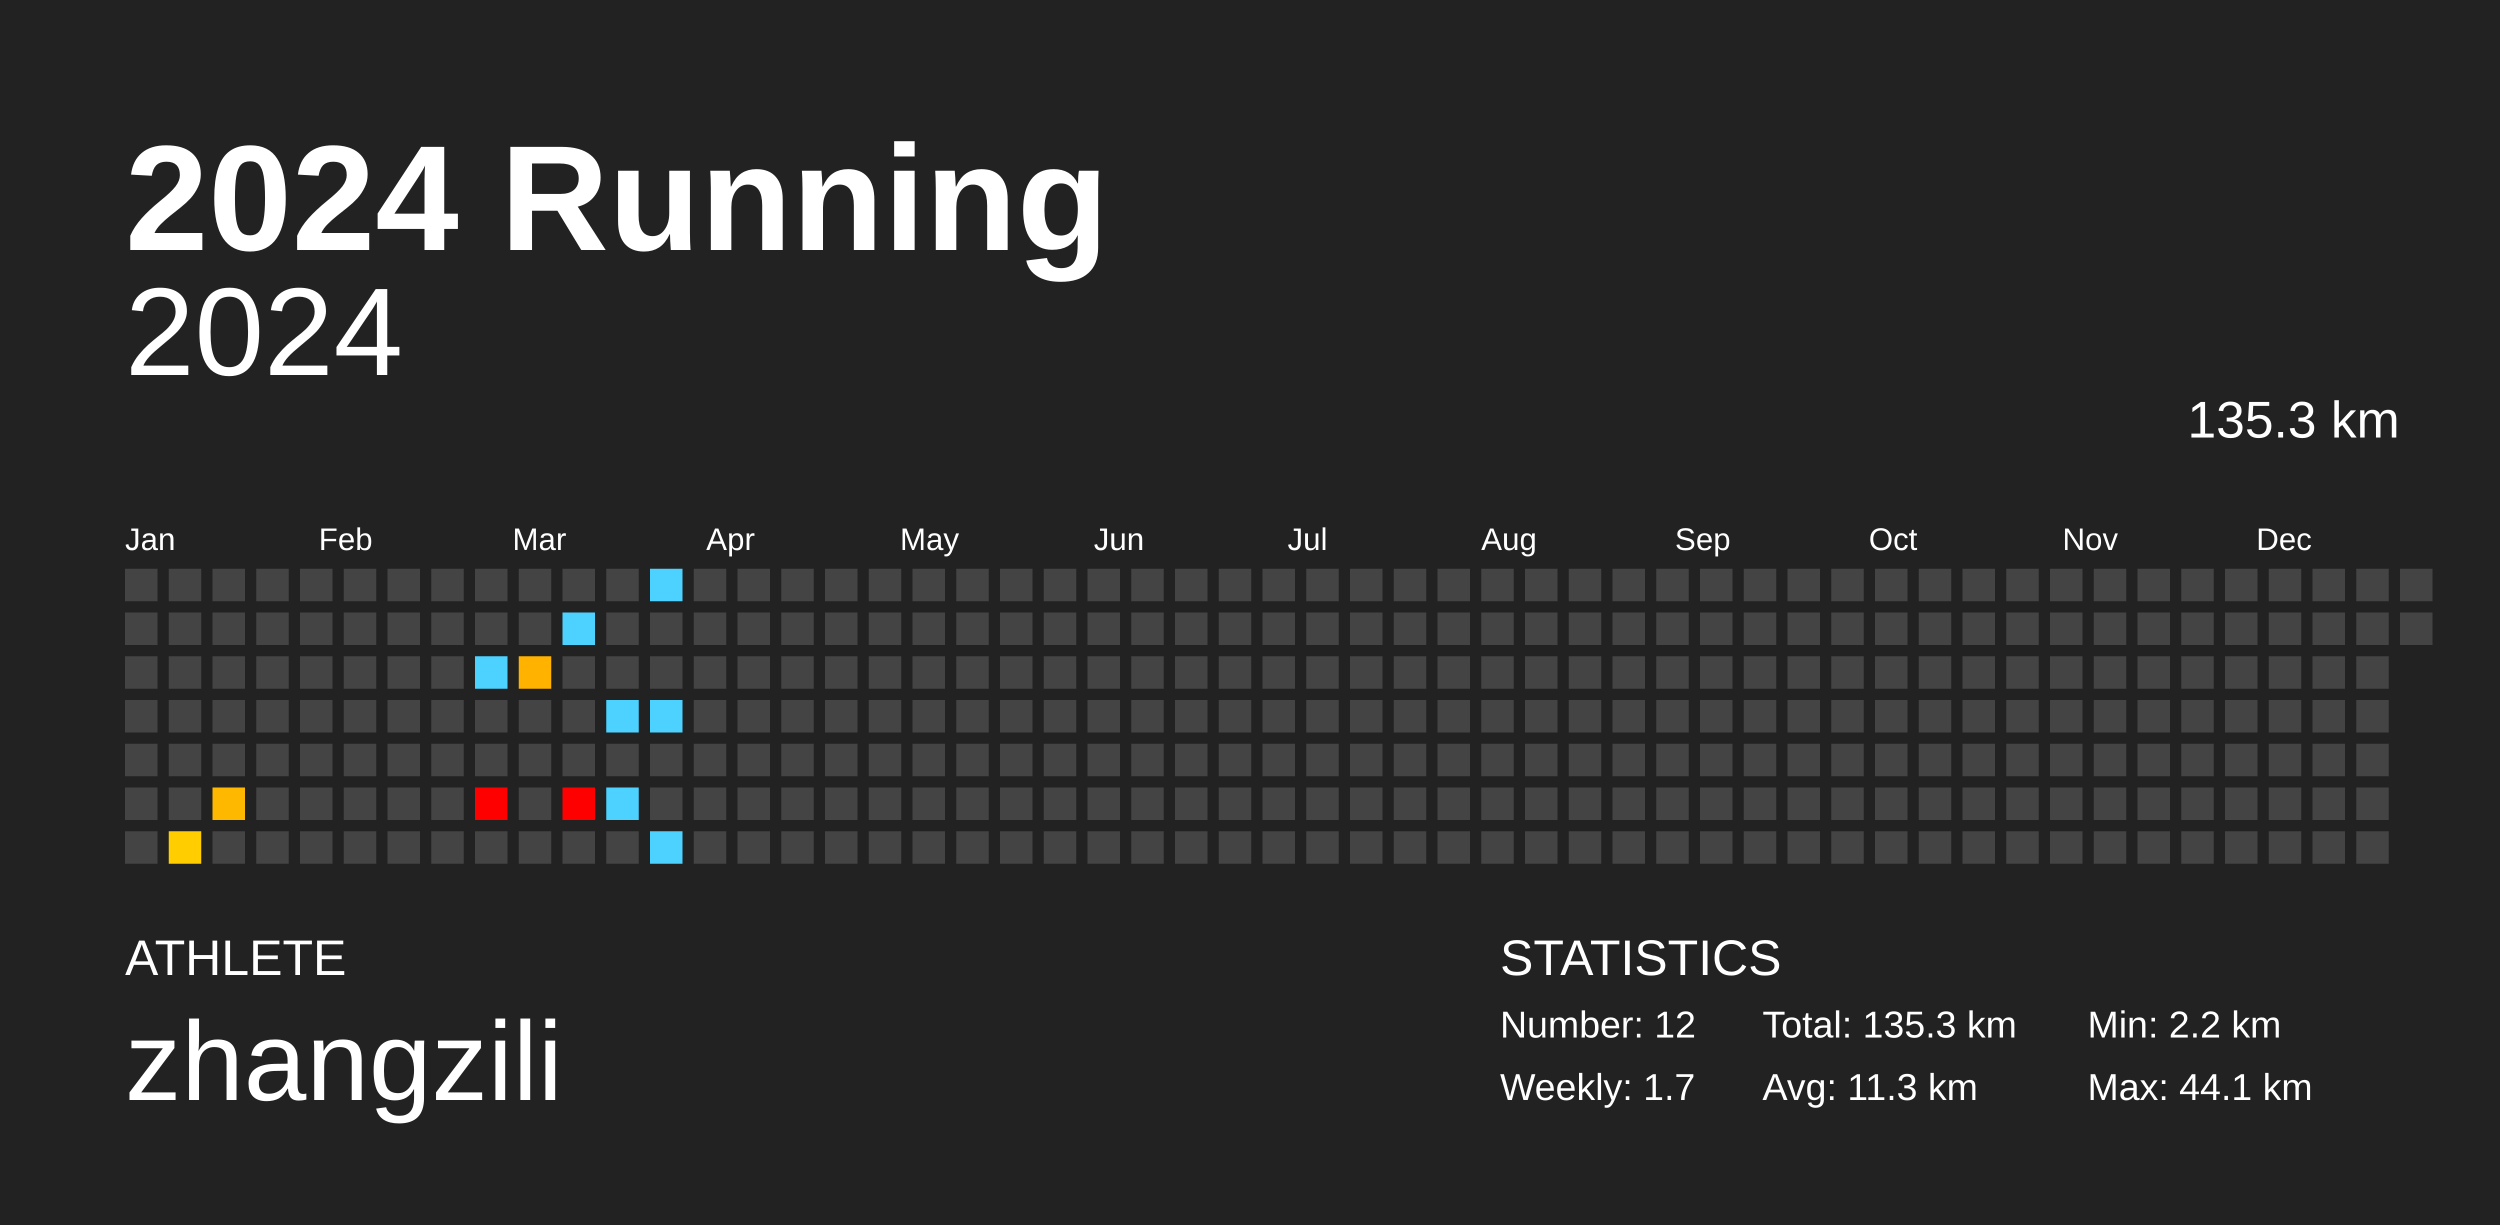
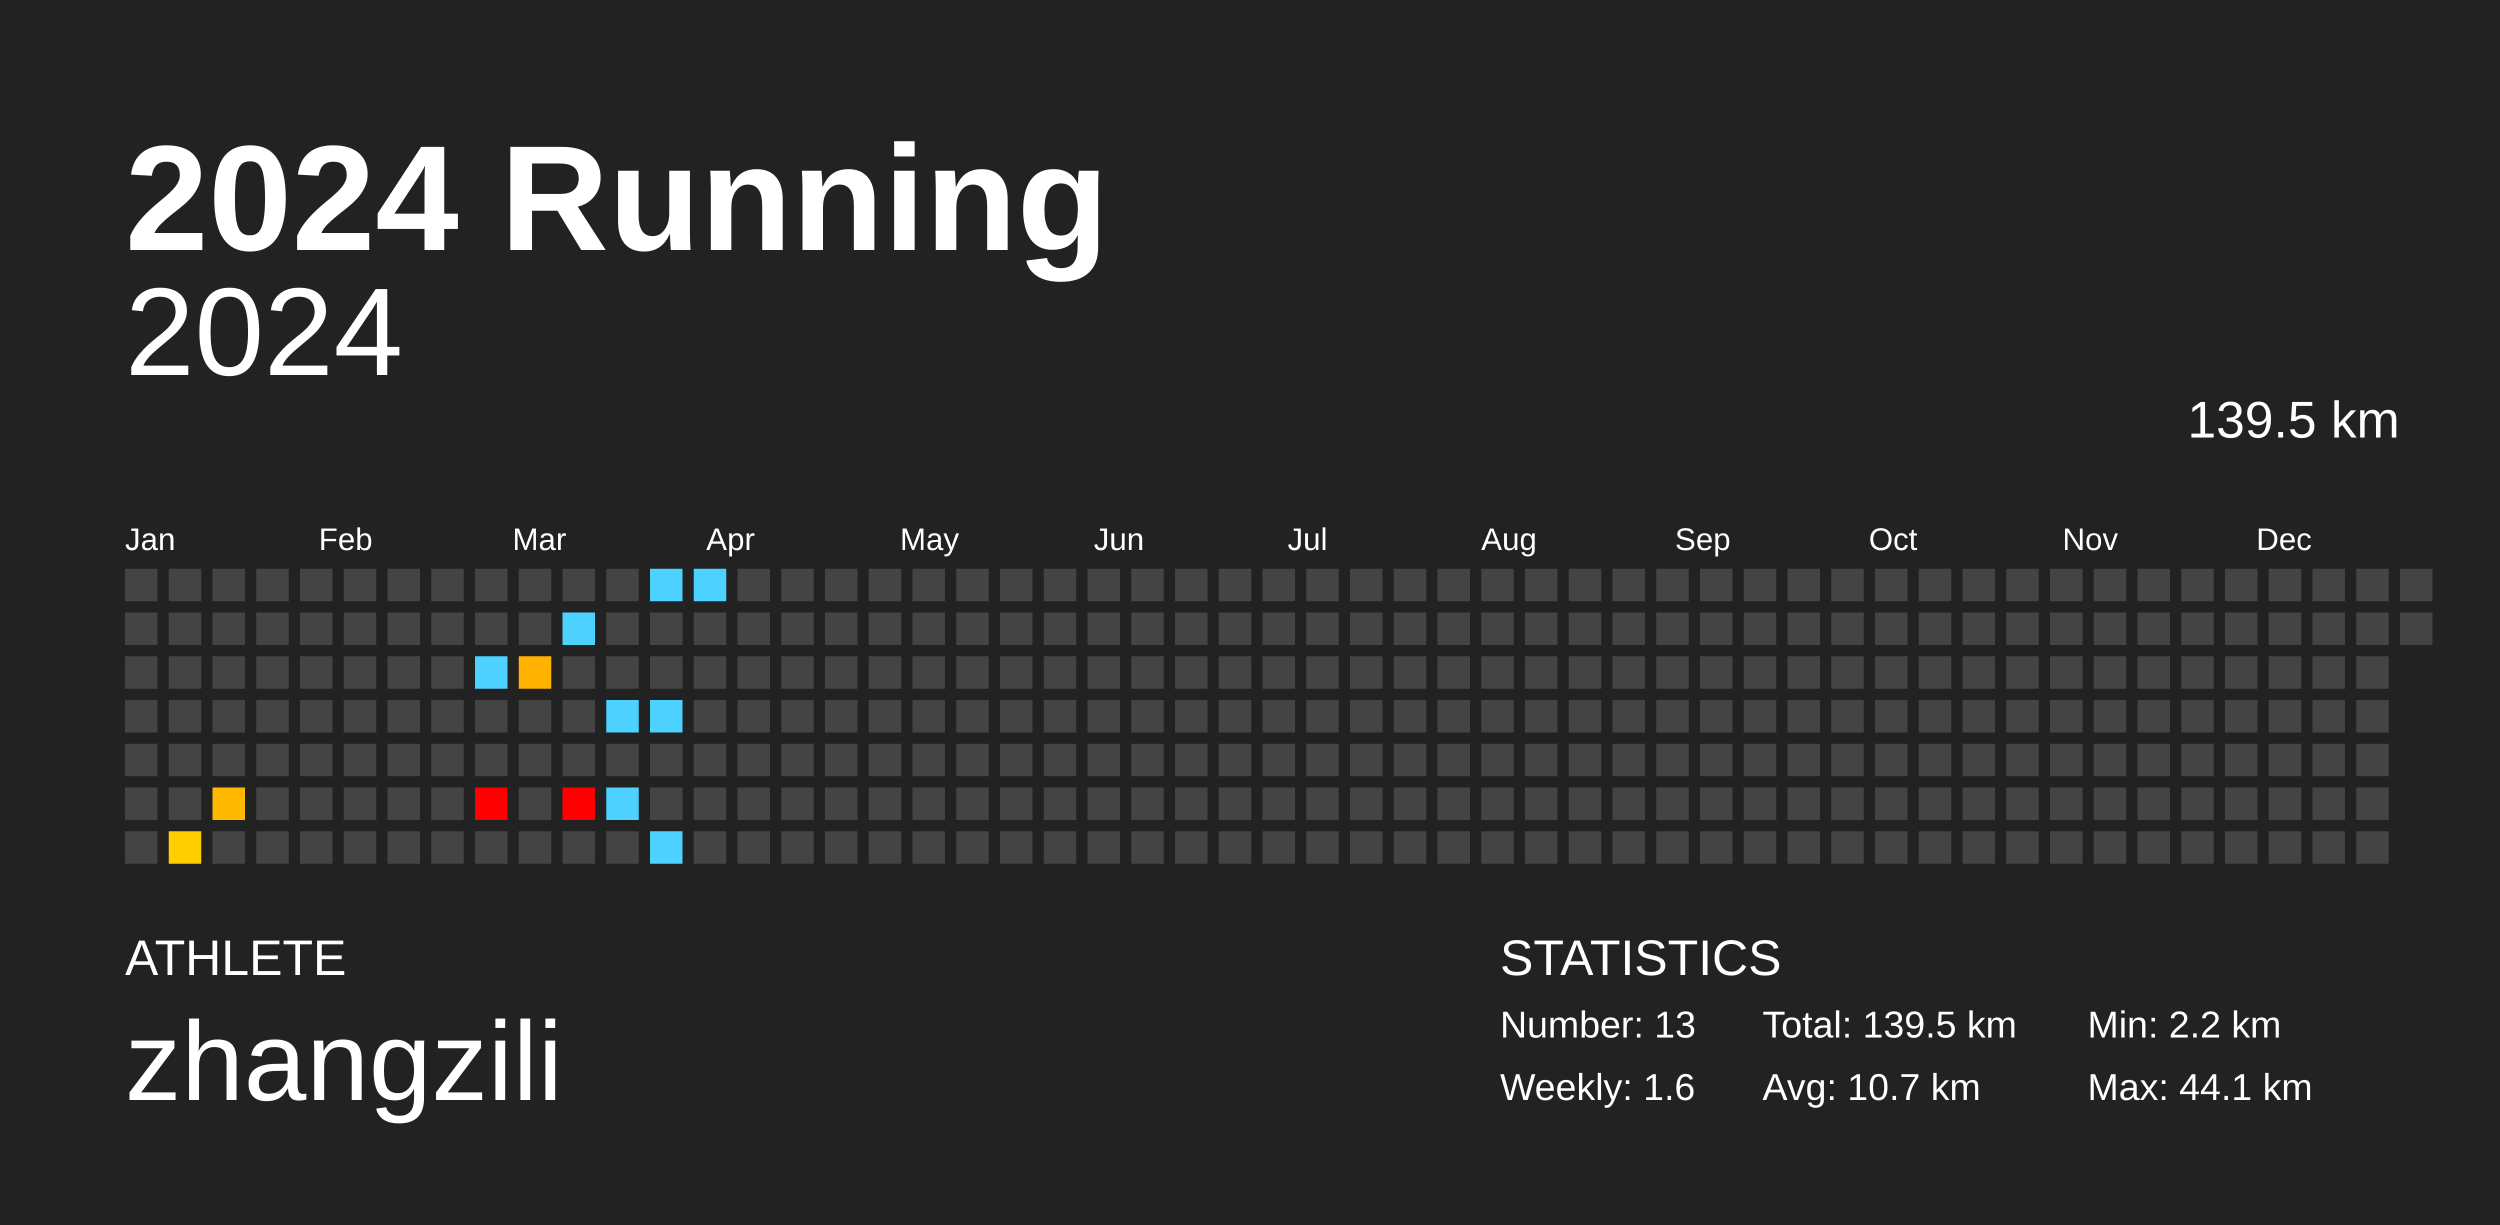
<svg xmlns="http://www.w3.org/2000/svg" baseProfile="full" height="98mm" version="1.1" viewBox="0,0,200,98" width="200mm">
  <defs />
  <rect fill="#222222" height="98" width="200" x="0" y="0" />
  <text fill="#FFFFFF" style="font-size:12px; font-family:Arial; font-weight:bold;" x="10" y="20">2024 Running</text>
  <text fill="#FFFFFF" style="font-size:4px; font-family:Arial" x="10" y="78">ATHLETE</text>
  <text fill="#FFFFFF" style="font-size:9px; font-family:Arial" x="10" y="88">zhangzili</text>
  <text fill="#FFFFFF" style="font-size:4px; font-family:Arial" x="120" y="78">STATISTICS</text>
-   <text fill="#FFFFFF" style="font-size:3px; font-family:Arial" x="120" y="83">Number: 12</text>
-   <text fill="#FFFFFF" style="font-size:3px; font-family:Arial" x="120" y="88">Weekly: 1.7</text>
-   <text fill="#FFFFFF" style="font-size:3px; font-family:Arial" x="141" y="83">Total: 135.3 km</text>
-   <text fill="#FFFFFF" style="font-size:3px; font-family:Arial" x="141" y="88">Avg: 11.3 km</text>
+   <text fill="#FFFFFF" style="font-size:3px; font-family:Arial" x="120" y="83">Number: 13</text>
+   <text fill="#FFFFFF" style="font-size:3px; font-family:Arial" x="120" y="88">Weekly: 1.6</text>
+   <text fill="#FFFFFF" style="font-size:3px; font-family:Arial" x="141" y="83">Total: 139.5 km</text>
+   <text fill="#FFFFFF" style="font-size:3px; font-family:Arial" x="141" y="88">Avg: 10.7 km</text>
  <text fill="#FFFFFF" style="font-size:3px; font-family:Arial" x="167" y="83">Min: 2.2 km</text>
  <text fill="#FFFFFF" style="font-size:3px; font-family:Arial" x="167" y="88">Max: 44.1 km</text>
  <text alignment-baseline="hanging" fill="#FFFFFF" style="font-size:10.0px; font-family:Arial;" x="10" y="30">2024</text>
-   <text alignment-baseline="hanging" fill="#FFFFFF" style="font-size:4.125px; font-family:Arial;" x="175" y="35">135.3 km</text>
+   <text alignment-baseline="hanging" fill="#FFFFFF" style="font-size:4.125px; font-family:Arial;" x="175" y="35">139.5 km</text>
  <text fill="#FFFFFF" style="font-size:2.5px; font-family:Arial" x="10.0" y="44">Jan</text>
  <text fill="#FFFFFF" style="font-size:2.5px; font-family:Arial" x="25.5" y="44">Feb</text>
  <text fill="#FFFFFF" style="font-size:2.5px; font-family:Arial" x="41.0" y="44">Mar</text>
  <text fill="#FFFFFF" style="font-size:2.5px; font-family:Arial" x="56.5" y="44">Apr</text>
  <text fill="#FFFFFF" style="font-size:2.5px; font-family:Arial" x="72.0" y="44">May</text>
  <text fill="#FFFFFF" style="font-size:2.5px; font-family:Arial" x="87.5" y="44">Jun</text>
  <text fill="#FFFFFF" style="font-size:2.5px; font-family:Arial" x="103.0" y="44">Jul</text>
  <text fill="#FFFFFF" style="font-size:2.5px; font-family:Arial" x="118.5" y="44">Aug</text>
  <text fill="#FFFFFF" style="font-size:2.5px; font-family:Arial" x="134.0" y="44">Sep</text>
  <text fill="#FFFFFF" style="font-size:2.5px; font-family:Arial" x="149.5" y="44">Oct</text>
  <text fill="#FFFFFF" style="font-size:2.5px; font-family:Arial" x="165.0" y="44">Nov</text>
  <text fill="#FFFFFF" style="font-size:2.5px; font-family:Arial" x="180.5" y="44">Dec</text>
  <rect fill="#444444" height="2.6" width="2.6" x="10.0" y="45.5" />
  <rect fill="#444444" height="2.6" width="2.6" x="10.0" y="49.0" />
  <rect fill="#444444" height="2.6" width="2.6" x="10.0" y="52.5" />
  <rect fill="#444444" height="2.6" width="2.6" x="10.0" y="56.0" />
  <rect fill="#444444" height="2.6" width="2.6" x="10.0" y="59.5" />
  <rect fill="#444444" height="2.6" width="2.6" x="10.0" y="63.0" />
  <rect fill="#444444" height="2.6" width="2.6" x="10.0" y="66.5" />
  <rect fill="#444444" height="2.6" width="2.6" x="13.5" y="45.5" />
  <rect fill="#444444" height="2.6" width="2.6" x="13.5" y="49.0" />
  <rect fill="#444444" height="2.6" width="2.6" x="13.5" y="52.5" />
  <rect fill="#444444" height="2.6" width="2.6" x="13.5" y="56.0" />
  <rect fill="#444444" height="2.6" width="2.6" x="13.5" y="59.5" />
  <rect fill="#444444" height="2.6" width="2.6" x="13.5" y="63.0" />
  <rect fill="#ffcd00" height="2.6" width="2.6" x="13.5" y="66.5" />
  <rect fill="#444444" height="2.6" width="2.6" x="17.0" y="45.5" />
  <rect fill="#444444" height="2.6" width="2.6" x="17.0" y="49.0" />
  <rect fill="#444444" height="2.6" width="2.6" x="17.0" y="52.5" />
  <rect fill="#444444" height="2.6" width="2.6" x="17.0" y="56.0" />
  <rect fill="#444444" height="2.6" width="2.6" x="17.0" y="59.5" />
  <rect fill="#ffb800" height="2.6" width="2.6" x="17.0" y="63.0" />
  <rect fill="#444444" height="2.6" width="2.6" x="17.0" y="66.5" />
  <rect fill="#444444" height="2.6" width="2.6" x="20.5" y="45.5" />
  <rect fill="#444444" height="2.6" width="2.6" x="20.5" y="49.0" />
  <rect fill="#444444" height="2.6" width="2.6" x="20.5" y="52.5" />
  <rect fill="#444444" height="2.6" width="2.6" x="20.5" y="56.0" />
  <rect fill="#444444" height="2.6" width="2.6" x="20.5" y="59.5" />
  <rect fill="#444444" height="2.6" width="2.6" x="20.5" y="63.0" />
  <rect fill="#444444" height="2.6" width="2.6" x="20.5" y="66.5" />
  <rect fill="#444444" height="2.6" width="2.6" x="24.0" y="45.5" />
  <rect fill="#444444" height="2.6" width="2.6" x="24.0" y="49.0" />
  <rect fill="#444444" height="2.6" width="2.6" x="24.0" y="52.5" />
  <rect fill="#444444" height="2.6" width="2.6" x="24.0" y="56.0" />
  <rect fill="#444444" height="2.6" width="2.6" x="24.0" y="59.5" />
  <rect fill="#444444" height="2.6" width="2.6" x="24.0" y="63.0" />
  <rect fill="#444444" height="2.6" width="2.6" x="24.0" y="66.5" />
  <rect fill="#444444" height="2.6" width="2.6" x="27.5" y="45.5" />
  <rect fill="#444444" height="2.6" width="2.6" x="27.5" y="49.0" />
  <rect fill="#444444" height="2.6" width="2.6" x="27.5" y="52.5" />
  <rect fill="#444444" height="2.6" width="2.6" x="27.5" y="56.0" />
  <rect fill="#444444" height="2.6" width="2.6" x="27.5" y="59.5" />
  <rect fill="#444444" height="2.6" width="2.6" x="27.5" y="63.0" />
  <rect fill="#444444" height="2.6" width="2.6" x="27.5" y="66.5" />
  <rect fill="#444444" height="2.6" width="2.6" x="31.0" y="45.5" />
  <rect fill="#444444" height="2.6" width="2.6" x="31.0" y="49.0" />
  <rect fill="#444444" height="2.6" width="2.6" x="31.0" y="52.5" />
  <rect fill="#444444" height="2.6" width="2.6" x="31.0" y="56.0" />
  <rect fill="#444444" height="2.6" width="2.6" x="31.0" y="59.5" />
  <rect fill="#444444" height="2.6" width="2.6" x="31.0" y="63.0" />
  <rect fill="#444444" height="2.6" width="2.6" x="31.0" y="66.5" />
  <rect fill="#444444" height="2.6" width="2.6" x="34.5" y="45.5" />
  <rect fill="#444444" height="2.6" width="2.6" x="34.5" y="49.0" />
  <rect fill="#444444" height="2.6" width="2.6" x="34.5" y="52.5" />
  <rect fill="#444444" height="2.6" width="2.6" x="34.5" y="56.0" />
  <rect fill="#444444" height="2.6" width="2.6" x="34.5" y="59.5" />
  <rect fill="#444444" height="2.6" width="2.6" x="34.5" y="63.0" />
  <rect fill="#444444" height="2.6" width="2.6" x="34.5" y="66.5" />
  <rect fill="#444444" height="2.6" width="2.6" x="38.0" y="45.5" />
  <rect fill="#444444" height="2.6" width="2.6" x="38.0" y="49.0" />
  <rect fill="#4dd2ff" height="2.6" width="2.6" x="38.0" y="52.5" />
  <rect fill="#444444" height="2.6" width="2.6" x="38.0" y="56.0" />
  <rect fill="#444444" height="2.6" width="2.6" x="38.0" y="59.5" />
  <rect fill="red" height="2.6" width="2.6" x="38.0" y="63.0" />
  <rect fill="#444444" height="2.6" width="2.6" x="38.0" y="66.5" />
  <rect fill="#444444" height="2.6" width="2.6" x="41.5" y="45.5" />
  <rect fill="#444444" height="2.6" width="2.6" x="41.5" y="49.0" />
  <rect fill="#ffb200" height="2.6" width="2.6" x="41.5" y="52.5" />
  <rect fill="#444444" height="2.6" width="2.6" x="41.5" y="56.0" />
  <rect fill="#444444" height="2.6" width="2.6" x="41.5" y="59.5" />
  <rect fill="#444444" height="2.6" width="2.6" x="41.5" y="63.0" />
  <rect fill="#444444" height="2.6" width="2.6" x="41.5" y="66.5" />
  <rect fill="#444444" height="2.6" width="2.6" x="45.0" y="45.5" />
  <rect fill="#4dd2ff" height="2.6" width="2.6" x="45.0" y="49.0" />
  <rect fill="#444444" height="2.6" width="2.6" x="45.0" y="52.5" />
  <rect fill="#444444" height="2.6" width="2.6" x="45.0" y="56.0" />
  <rect fill="#444444" height="2.6" width="2.6" x="45.0" y="59.5" />
  <rect fill="red" height="2.6" width="2.6" x="45.0" y="63.0" />
  <rect fill="#444444" height="2.6" width="2.6" x="45.0" y="66.5" />
  <rect fill="#444444" height="2.6" width="2.6" x="48.5" y="45.5" />
  <rect fill="#444444" height="2.6" width="2.6" x="48.5" y="49.0" />
  <rect fill="#444444" height="2.6" width="2.6" x="48.5" y="52.5" />
  <rect fill="#4dd2ff" height="2.6" width="2.6" x="48.5" y="56.0" />
  <rect fill="#444444" height="2.6" width="2.6" x="48.5" y="59.5" />
  <rect fill="#4dd2ff" height="2.6" width="2.6" x="48.5" y="63.0" />
  <rect fill="#444444" height="2.6" width="2.6" x="48.5" y="66.5" />
  <rect fill="#4dd2ff" height="2.6" width="2.6" x="52.0" y="45.5" />
  <rect fill="#444444" height="2.6" width="2.6" x="52.0" y="49.0" />
  <rect fill="#444444" height="2.6" width="2.6" x="52.0" y="52.5" />
  <rect fill="#4dd2ff" height="2.6" width="2.6" x="52.0" y="56.0" />
  <rect fill="#444444" height="2.6" width="2.6" x="52.0" y="59.5" />
  <rect fill="#444444" height="2.6" width="2.6" x="52.0" y="63.0" />
  <rect fill="#4dd2ff" height="2.6" width="2.6" x="52.0" y="66.5" />
-   <rect fill="#444444" height="2.6" width="2.6" x="55.5" y="45.5" />
+   <rect fill="#4dd2ff" height="2.6" width="2.6" x="55.5" y="45.5" />
  <rect fill="#444444" height="2.6" width="2.6" x="55.5" y="49.0" />
  <rect fill="#444444" height="2.6" width="2.6" x="55.5" y="52.5" />
  <rect fill="#444444" height="2.6" width="2.6" x="55.5" y="56.0" />
  <rect fill="#444444" height="2.6" width="2.6" x="55.5" y="59.5" />
  <rect fill="#444444" height="2.6" width="2.6" x="55.5" y="63.0" />
  <rect fill="#444444" height="2.6" width="2.6" x="55.5" y="66.5" />
  <rect fill="#444444" height="2.6" width="2.6" x="59.0" y="45.5" />
  <rect fill="#444444" height="2.6" width="2.6" x="59.0" y="49.0" />
  <rect fill="#444444" height="2.6" width="2.6" x="59.0" y="52.5" />
  <rect fill="#444444" height="2.6" width="2.6" x="59.0" y="56.0" />
  <rect fill="#444444" height="2.6" width="2.6" x="59.0" y="59.5" />
  <rect fill="#444444" height="2.6" width="2.6" x="59.0" y="63.0" />
  <rect fill="#444444" height="2.6" width="2.6" x="59.0" y="66.5" />
  <rect fill="#444444" height="2.6" width="2.6" x="62.5" y="45.5" />
  <rect fill="#444444" height="2.6" width="2.6" x="62.5" y="49.0" />
  <rect fill="#444444" height="2.6" width="2.6" x="62.5" y="52.5" />
  <rect fill="#444444" height="2.6" width="2.6" x="62.5" y="56.0" />
  <rect fill="#444444" height="2.6" width="2.6" x="62.5" y="59.5" />
  <rect fill="#444444" height="2.6" width="2.6" x="62.5" y="63.0" />
  <rect fill="#444444" height="2.6" width="2.6" x="62.5" y="66.5" />
  <rect fill="#444444" height="2.6" width="2.6" x="66.0" y="45.5" />
  <rect fill="#444444" height="2.6" width="2.6" x="66.0" y="49.0" />
  <rect fill="#444444" height="2.6" width="2.6" x="66.0" y="52.5" />
  <rect fill="#444444" height="2.6" width="2.6" x="66.0" y="56.0" />
  <rect fill="#444444" height="2.6" width="2.6" x="66.0" y="59.5" />
  <rect fill="#444444" height="2.6" width="2.6" x="66.0" y="63.0" />
  <rect fill="#444444" height="2.6" width="2.6" x="66.0" y="66.5" />
  <rect fill="#444444" height="2.6" width="2.6" x="69.5" y="45.5" />
  <rect fill="#444444" height="2.6" width="2.6" x="69.5" y="49.0" />
  <rect fill="#444444" height="2.6" width="2.6" x="69.5" y="52.5" />
  <rect fill="#444444" height="2.6" width="2.6" x="69.5" y="56.0" />
  <rect fill="#444444" height="2.6" width="2.6" x="69.5" y="59.5" />
  <rect fill="#444444" height="2.6" width="2.6" x="69.5" y="63.0" />
  <rect fill="#444444" height="2.6" width="2.6" x="69.5" y="66.5" />
  <rect fill="#444444" height="2.6" width="2.6" x="73.0" y="45.5" />
  <rect fill="#444444" height="2.6" width="2.6" x="73.0" y="49.0" />
  <rect fill="#444444" height="2.6" width="2.6" x="73.0" y="52.5" />
  <rect fill="#444444" height="2.6" width="2.6" x="73.0" y="56.0" />
  <rect fill="#444444" height="2.6" width="2.6" x="73.0" y="59.5" />
  <rect fill="#444444" height="2.6" width="2.6" x="73.0" y="63.0" />
  <rect fill="#444444" height="2.6" width="2.6" x="73.0" y="66.5" />
  <rect fill="#444444" height="2.6" width="2.6" x="76.5" y="45.5" />
  <rect fill="#444444" height="2.6" width="2.6" x="76.5" y="49.0" />
  <rect fill="#444444" height="2.6" width="2.6" x="76.5" y="52.5" />
  <rect fill="#444444" height="2.6" width="2.6" x="76.5" y="56.0" />
  <rect fill="#444444" height="2.6" width="2.6" x="76.5" y="59.5" />
  <rect fill="#444444" height="2.6" width="2.6" x="76.5" y="63.0" />
  <rect fill="#444444" height="2.6" width="2.6" x="76.5" y="66.5" />
  <rect fill="#444444" height="2.6" width="2.6" x="80.0" y="45.5" />
  <rect fill="#444444" height="2.6" width="2.6" x="80.0" y="49.0" />
  <rect fill="#444444" height="2.6" width="2.6" x="80.0" y="52.5" />
  <rect fill="#444444" height="2.6" width="2.6" x="80.0" y="56.0" />
  <rect fill="#444444" height="2.6" width="2.6" x="80.0" y="59.5" />
  <rect fill="#444444" height="2.6" width="2.6" x="80.0" y="63.0" />
  <rect fill="#444444" height="2.6" width="2.6" x="80.0" y="66.5" />
  <rect fill="#444444" height="2.6" width="2.6" x="83.5" y="45.5" />
  <rect fill="#444444" height="2.6" width="2.6" x="83.5" y="49.0" />
  <rect fill="#444444" height="2.6" width="2.6" x="83.5" y="52.5" />
  <rect fill="#444444" height="2.6" width="2.6" x="83.5" y="56.0" />
  <rect fill="#444444" height="2.6" width="2.6" x="83.5" y="59.5" />
  <rect fill="#444444" height="2.6" width="2.6" x="83.5" y="63.0" />
  <rect fill="#444444" height="2.6" width="2.6" x="83.5" y="66.5" />
  <rect fill="#444444" height="2.6" width="2.6" x="87.0" y="45.5" />
  <rect fill="#444444" height="2.6" width="2.6" x="87.0" y="49.0" />
  <rect fill="#444444" height="2.6" width="2.6" x="87.0" y="52.5" />
  <rect fill="#444444" height="2.6" width="2.6" x="87.0" y="56.0" />
  <rect fill="#444444" height="2.6" width="2.6" x="87.0" y="59.5" />
  <rect fill="#444444" height="2.6" width="2.6" x="87.0" y="63.0" />
  <rect fill="#444444" height="2.6" width="2.6" x="87.0" y="66.5" />
  <rect fill="#444444" height="2.6" width="2.6" x="90.5" y="45.5" />
  <rect fill="#444444" height="2.6" width="2.6" x="90.5" y="49.0" />
  <rect fill="#444444" height="2.6" width="2.6" x="90.5" y="52.5" />
  <rect fill="#444444" height="2.6" width="2.6" x="90.5" y="56.0" />
  <rect fill="#444444" height="2.6" width="2.6" x="90.5" y="59.5" />
  <rect fill="#444444" height="2.6" width="2.6" x="90.5" y="63.0" />
  <rect fill="#444444" height="2.6" width="2.6" x="90.5" y="66.5" />
  <rect fill="#444444" height="2.6" width="2.6" x="94.0" y="45.5" />
  <rect fill="#444444" height="2.6" width="2.6" x="94.0" y="49.0" />
  <rect fill="#444444" height="2.6" width="2.6" x="94.0" y="52.5" />
  <rect fill="#444444" height="2.6" width="2.6" x="94.0" y="56.0" />
  <rect fill="#444444" height="2.6" width="2.6" x="94.0" y="59.5" />
  <rect fill="#444444" height="2.6" width="2.6" x="94.0" y="63.0" />
  <rect fill="#444444" height="2.6" width="2.6" x="94.0" y="66.5" />
  <rect fill="#444444" height="2.6" width="2.6" x="97.5" y="45.5" />
  <rect fill="#444444" height="2.6" width="2.6" x="97.5" y="49.0" />
  <rect fill="#444444" height="2.6" width="2.6" x="97.5" y="52.5" />
  <rect fill="#444444" height="2.6" width="2.6" x="97.5" y="56.0" />
  <rect fill="#444444" height="2.6" width="2.6" x="97.5" y="59.5" />
  <rect fill="#444444" height="2.6" width="2.6" x="97.5" y="63.0" />
  <rect fill="#444444" height="2.6" width="2.6" x="97.5" y="66.5" />
  <rect fill="#444444" height="2.6" width="2.6" x="101.0" y="45.5" />
  <rect fill="#444444" height="2.6" width="2.6" x="101.0" y="49.0" />
  <rect fill="#444444" height="2.6" width="2.6" x="101.0" y="52.5" />
  <rect fill="#444444" height="2.6" width="2.6" x="101.0" y="56.0" />
  <rect fill="#444444" height="2.6" width="2.6" x="101.0" y="59.5" />
  <rect fill="#444444" height="2.6" width="2.6" x="101.0" y="63.0" />
  <rect fill="#444444" height="2.6" width="2.6" x="101.0" y="66.5" />
  <rect fill="#444444" height="2.6" width="2.6" x="104.5" y="45.5" />
  <rect fill="#444444" height="2.6" width="2.6" x="104.5" y="49.0" />
  <rect fill="#444444" height="2.6" width="2.6" x="104.5" y="52.5" />
  <rect fill="#444444" height="2.6" width="2.6" x="104.5" y="56.0" />
  <rect fill="#444444" height="2.6" width="2.6" x="104.5" y="59.5" />
  <rect fill="#444444" height="2.6" width="2.6" x="104.5" y="63.0" />
  <rect fill="#444444" height="2.6" width="2.6" x="104.5" y="66.5" />
  <rect fill="#444444" height="2.6" width="2.6" x="108.0" y="45.5" />
  <rect fill="#444444" height="2.6" width="2.6" x="108.0" y="49.0" />
  <rect fill="#444444" height="2.6" width="2.6" x="108.0" y="52.5" />
  <rect fill="#444444" height="2.6" width="2.6" x="108.0" y="56.0" />
  <rect fill="#444444" height="2.6" width="2.6" x="108.0" y="59.5" />
  <rect fill="#444444" height="2.6" width="2.6" x="108.0" y="63.0" />
  <rect fill="#444444" height="2.6" width="2.6" x="108.0" y="66.5" />
  <rect fill="#444444" height="2.6" width="2.6" x="111.5" y="45.5" />
  <rect fill="#444444" height="2.6" width="2.6" x="111.5" y="49.0" />
  <rect fill="#444444" height="2.6" width="2.6" x="111.5" y="52.5" />
  <rect fill="#444444" height="2.6" width="2.6" x="111.5" y="56.0" />
  <rect fill="#444444" height="2.6" width="2.6" x="111.5" y="59.5" />
  <rect fill="#444444" height="2.6" width="2.6" x="111.5" y="63.0" />
  <rect fill="#444444" height="2.6" width="2.6" x="111.5" y="66.5" />
  <rect fill="#444444" height="2.6" width="2.6" x="115.0" y="45.5" />
  <rect fill="#444444" height="2.6" width="2.6" x="115.0" y="49.0" />
  <rect fill="#444444" height="2.6" width="2.6" x="115.0" y="52.5" />
  <rect fill="#444444" height="2.6" width="2.6" x="115.0" y="56.0" />
  <rect fill="#444444" height="2.6" width="2.6" x="115.0" y="59.5" />
  <rect fill="#444444" height="2.6" width="2.6" x="115.0" y="63.0" />
  <rect fill="#444444" height="2.6" width="2.6" x="115.0" y="66.5" />
  <rect fill="#444444" height="2.6" width="2.6" x="118.5" y="45.5" />
  <rect fill="#444444" height="2.6" width="2.6" x="118.5" y="49.0" />
  <rect fill="#444444" height="2.6" width="2.6" x="118.5" y="52.5" />
  <rect fill="#444444" height="2.6" width="2.6" x="118.5" y="56.0" />
  <rect fill="#444444" height="2.6" width="2.6" x="118.5" y="59.5" />
  <rect fill="#444444" height="2.6" width="2.6" x="118.5" y="63.0" />
  <rect fill="#444444" height="2.6" width="2.6" x="118.5" y="66.5" />
  <rect fill="#444444" height="2.6" width="2.6" x="122.0" y="45.5" />
  <rect fill="#444444" height="2.6" width="2.6" x="122.0" y="49.0" />
  <rect fill="#444444" height="2.6" width="2.6" x="122.0" y="52.5" />
  <rect fill="#444444" height="2.6" width="2.6" x="122.0" y="56.0" />
  <rect fill="#444444" height="2.6" width="2.6" x="122.0" y="59.5" />
  <rect fill="#444444" height="2.6" width="2.6" x="122.0" y="63.0" />
  <rect fill="#444444" height="2.6" width="2.6" x="122.0" y="66.5" />
  <rect fill="#444444" height="2.6" width="2.6" x="125.5" y="45.5" />
  <rect fill="#444444" height="2.6" width="2.6" x="125.5" y="49.0" />
  <rect fill="#444444" height="2.6" width="2.6" x="125.5" y="52.5" />
  <rect fill="#444444" height="2.6" width="2.6" x="125.5" y="56.0" />
  <rect fill="#444444" height="2.6" width="2.6" x="125.5" y="59.5" />
  <rect fill="#444444" height="2.6" width="2.6" x="125.5" y="63.0" />
  <rect fill="#444444" height="2.6" width="2.6" x="125.5" y="66.5" />
  <rect fill="#444444" height="2.6" width="2.6" x="129.0" y="45.5" />
  <rect fill="#444444" height="2.6" width="2.6" x="129.0" y="49.0" />
  <rect fill="#444444" height="2.6" width="2.6" x="129.0" y="52.5" />
  <rect fill="#444444" height="2.6" width="2.6" x="129.0" y="56.0" />
  <rect fill="#444444" height="2.6" width="2.6" x="129.0" y="59.5" />
  <rect fill="#444444" height="2.6" width="2.6" x="129.0" y="63.0" />
  <rect fill="#444444" height="2.6" width="2.6" x="129.0" y="66.5" />
  <rect fill="#444444" height="2.6" width="2.6" x="132.5" y="45.5" />
  <rect fill="#444444" height="2.6" width="2.6" x="132.5" y="49.0" />
  <rect fill="#444444" height="2.6" width="2.6" x="132.5" y="52.5" />
  <rect fill="#444444" height="2.6" width="2.6" x="132.5" y="56.0" />
  <rect fill="#444444" height="2.6" width="2.6" x="132.5" y="59.5" />
  <rect fill="#444444" height="2.6" width="2.6" x="132.5" y="63.0" />
  <rect fill="#444444" height="2.6" width="2.6" x="132.5" y="66.5" />
  <rect fill="#444444" height="2.6" width="2.6" x="136.0" y="45.5" />
  <rect fill="#444444" height="2.6" width="2.6" x="136.0" y="49.0" />
  <rect fill="#444444" height="2.6" width="2.6" x="136.0" y="52.5" />
  <rect fill="#444444" height="2.6" width="2.6" x="136.0" y="56.0" />
  <rect fill="#444444" height="2.6" width="2.6" x="136.0" y="59.5" />
  <rect fill="#444444" height="2.6" width="2.6" x="136.0" y="63.0" />
  <rect fill="#444444" height="2.6" width="2.6" x="136.0" y="66.5" />
  <rect fill="#444444" height="2.6" width="2.6" x="139.5" y="45.5" />
  <rect fill="#444444" height="2.6" width="2.6" x="139.5" y="49.0" />
  <rect fill="#444444" height="2.6" width="2.6" x="139.5" y="52.5" />
  <rect fill="#444444" height="2.6" width="2.6" x="139.5" y="56.0" />
  <rect fill="#444444" height="2.6" width="2.6" x="139.5" y="59.5" />
  <rect fill="#444444" height="2.6" width="2.6" x="139.5" y="63.0" />
  <rect fill="#444444" height="2.6" width="2.6" x="139.5" y="66.5" />
  <rect fill="#444444" height="2.6" width="2.6" x="143.0" y="45.5" />
  <rect fill="#444444" height="2.6" width="2.6" x="143.0" y="49.0" />
  <rect fill="#444444" height="2.6" width="2.6" x="143.0" y="52.5" />
  <rect fill="#444444" height="2.6" width="2.6" x="143.0" y="56.0" />
  <rect fill="#444444" height="2.6" width="2.6" x="143.0" y="59.5" />
  <rect fill="#444444" height="2.6" width="2.6" x="143.0" y="63.0" />
  <rect fill="#444444" height="2.6" width="2.6" x="143.0" y="66.5" />
  <rect fill="#444444" height="2.6" width="2.6" x="146.5" y="45.5" />
  <rect fill="#444444" height="2.6" width="2.6" x="146.5" y="49.0" />
  <rect fill="#444444" height="2.6" width="2.6" x="146.5" y="52.5" />
  <rect fill="#444444" height="2.6" width="2.6" x="146.5" y="56.0" />
  <rect fill="#444444" height="2.6" width="2.6" x="146.5" y="59.5" />
  <rect fill="#444444" height="2.6" width="2.6" x="146.5" y="63.0" />
  <rect fill="#444444" height="2.6" width="2.6" x="146.5" y="66.5" />
  <rect fill="#444444" height="2.6" width="2.6" x="150.0" y="45.5" />
  <rect fill="#444444" height="2.6" width="2.6" x="150.0" y="49.0" />
  <rect fill="#444444" height="2.6" width="2.6" x="150.0" y="52.5" />
  <rect fill="#444444" height="2.6" width="2.6" x="150.0" y="56.0" />
  <rect fill="#444444" height="2.6" width="2.6" x="150.0" y="59.5" />
  <rect fill="#444444" height="2.6" width="2.6" x="150.0" y="63.0" />
  <rect fill="#444444" height="2.6" width="2.6" x="150.0" y="66.5" />
  <rect fill="#444444" height="2.6" width="2.6" x="153.5" y="45.5" />
  <rect fill="#444444" height="2.6" width="2.6" x="153.5" y="49.0" />
  <rect fill="#444444" height="2.6" width="2.6" x="153.5" y="52.5" />
  <rect fill="#444444" height="2.6" width="2.6" x="153.5" y="56.0" />
  <rect fill="#444444" height="2.6" width="2.6" x="153.5" y="59.5" />
  <rect fill="#444444" height="2.6" width="2.6" x="153.5" y="63.0" />
  <rect fill="#444444" height="2.6" width="2.6" x="153.5" y="66.5" />
  <rect fill="#444444" height="2.6" width="2.6" x="157.0" y="45.5" />
  <rect fill="#444444" height="2.6" width="2.6" x="157.0" y="49.0" />
  <rect fill="#444444" height="2.6" width="2.6" x="157.0" y="52.5" />
  <rect fill="#444444" height="2.6" width="2.6" x="157.0" y="56.0" />
  <rect fill="#444444" height="2.6" width="2.6" x="157.0" y="59.5" />
  <rect fill="#444444" height="2.6" width="2.6" x="157.0" y="63.0" />
  <rect fill="#444444" height="2.6" width="2.6" x="157.0" y="66.5" />
  <rect fill="#444444" height="2.6" width="2.6" x="160.5" y="45.5" />
  <rect fill="#444444" height="2.6" width="2.6" x="160.5" y="49.0" />
  <rect fill="#444444" height="2.6" width="2.6" x="160.5" y="52.5" />
  <rect fill="#444444" height="2.6" width="2.6" x="160.5" y="56.0" />
  <rect fill="#444444" height="2.6" width="2.6" x="160.5" y="59.5" />
  <rect fill="#444444" height="2.6" width="2.6" x="160.5" y="63.0" />
  <rect fill="#444444" height="2.6" width="2.6" x="160.5" y="66.5" />
  <rect fill="#444444" height="2.6" width="2.6" x="164.0" y="45.5" />
  <rect fill="#444444" height="2.6" width="2.6" x="164.0" y="49.0" />
  <rect fill="#444444" height="2.6" width="2.6" x="164.0" y="52.5" />
  <rect fill="#444444" height="2.6" width="2.6" x="164.0" y="56.0" />
  <rect fill="#444444" height="2.6" width="2.6" x="164.0" y="59.5" />
  <rect fill="#444444" height="2.6" width="2.6" x="164.0" y="63.0" />
  <rect fill="#444444" height="2.6" width="2.6" x="164.0" y="66.5" />
  <rect fill="#444444" height="2.6" width="2.6" x="167.5" y="45.5" />
  <rect fill="#444444" height="2.6" width="2.6" x="167.5" y="49.0" />
  <rect fill="#444444" height="2.6" width="2.6" x="167.5" y="52.5" />
  <rect fill="#444444" height="2.6" width="2.6" x="167.5" y="56.0" />
  <rect fill="#444444" height="2.6" width="2.6" x="167.5" y="59.5" />
  <rect fill="#444444" height="2.6" width="2.6" x="167.5" y="63.0" />
  <rect fill="#444444" height="2.6" width="2.6" x="167.5" y="66.5" />
  <rect fill="#444444" height="2.6" width="2.6" x="171.0" y="45.5" />
  <rect fill="#444444" height="2.6" width="2.6" x="171.0" y="49.0" />
  <rect fill="#444444" height="2.6" width="2.6" x="171.0" y="52.5" />
  <rect fill="#444444" height="2.6" width="2.6" x="171.0" y="56.0" />
  <rect fill="#444444" height="2.6" width="2.6" x="171.0" y="59.5" />
  <rect fill="#444444" height="2.6" width="2.6" x="171.0" y="63.0" />
  <rect fill="#444444" height="2.6" width="2.6" x="171.0" y="66.5" />
  <rect fill="#444444" height="2.6" width="2.6" x="174.5" y="45.5" />
  <rect fill="#444444" height="2.6" width="2.6" x="174.5" y="49.0" />
  <rect fill="#444444" height="2.6" width="2.6" x="174.5" y="52.5" />
  <rect fill="#444444" height="2.6" width="2.6" x="174.5" y="56.0" />
  <rect fill="#444444" height="2.6" width="2.6" x="174.5" y="59.5" />
  <rect fill="#444444" height="2.6" width="2.6" x="174.5" y="63.0" />
  <rect fill="#444444" height="2.6" width="2.6" x="174.5" y="66.5" />
  <rect fill="#444444" height="2.6" width="2.6" x="178.0" y="45.5" />
  <rect fill="#444444" height="2.6" width="2.6" x="178.0" y="49.0" />
  <rect fill="#444444" height="2.6" width="2.6" x="178.0" y="52.5" />
  <rect fill="#444444" height="2.6" width="2.6" x="178.0" y="56.0" />
  <rect fill="#444444" height="2.6" width="2.6" x="178.0" y="59.5" />
  <rect fill="#444444" height="2.6" width="2.6" x="178.0" y="63.0" />
  <rect fill="#444444" height="2.6" width="2.6" x="178.0" y="66.5" />
  <rect fill="#444444" height="2.6" width="2.6" x="181.5" y="45.5" />
  <rect fill="#444444" height="2.6" width="2.6" x="181.5" y="49.0" />
  <rect fill="#444444" height="2.6" width="2.6" x="181.5" y="52.5" />
  <rect fill="#444444" height="2.6" width="2.6" x="181.5" y="56.0" />
  <rect fill="#444444" height="2.6" width="2.6" x="181.5" y="59.5" />
  <rect fill="#444444" height="2.6" width="2.6" x="181.5" y="63.0" />
  <rect fill="#444444" height="2.6" width="2.6" x="181.5" y="66.5" />
  <rect fill="#444444" height="2.6" width="2.6" x="185.0" y="45.5" />
  <rect fill="#444444" height="2.6" width="2.6" x="185.0" y="49.0" />
  <rect fill="#444444" height="2.6" width="2.6" x="185.0" y="52.5" />
  <rect fill="#444444" height="2.6" width="2.6" x="185.0" y="56.0" />
  <rect fill="#444444" height="2.6" width="2.6" x="185.0" y="59.5" />
  <rect fill="#444444" height="2.6" width="2.6" x="185.0" y="63.0" />
  <rect fill="#444444" height="2.6" width="2.6" x="185.0" y="66.5" />
  <rect fill="#444444" height="2.6" width="2.6" x="188.5" y="45.5" />
  <rect fill="#444444" height="2.6" width="2.6" x="188.5" y="49.0" />
  <rect fill="#444444" height="2.6" width="2.6" x="188.5" y="52.5" />
  <rect fill="#444444" height="2.6" width="2.6" x="188.5" y="56.0" />
  <rect fill="#444444" height="2.6" width="2.6" x="188.5" y="59.5" />
  <rect fill="#444444" height="2.6" width="2.6" x="188.5" y="63.0" />
  <rect fill="#444444" height="2.6" width="2.6" x="188.5" y="66.5" />
  <rect fill="#444444" height="2.6" width="2.6" x="192.0" y="45.5" />
  <rect fill="#444444" height="2.6" width="2.6" x="192.0" y="49.0" />
</svg>
